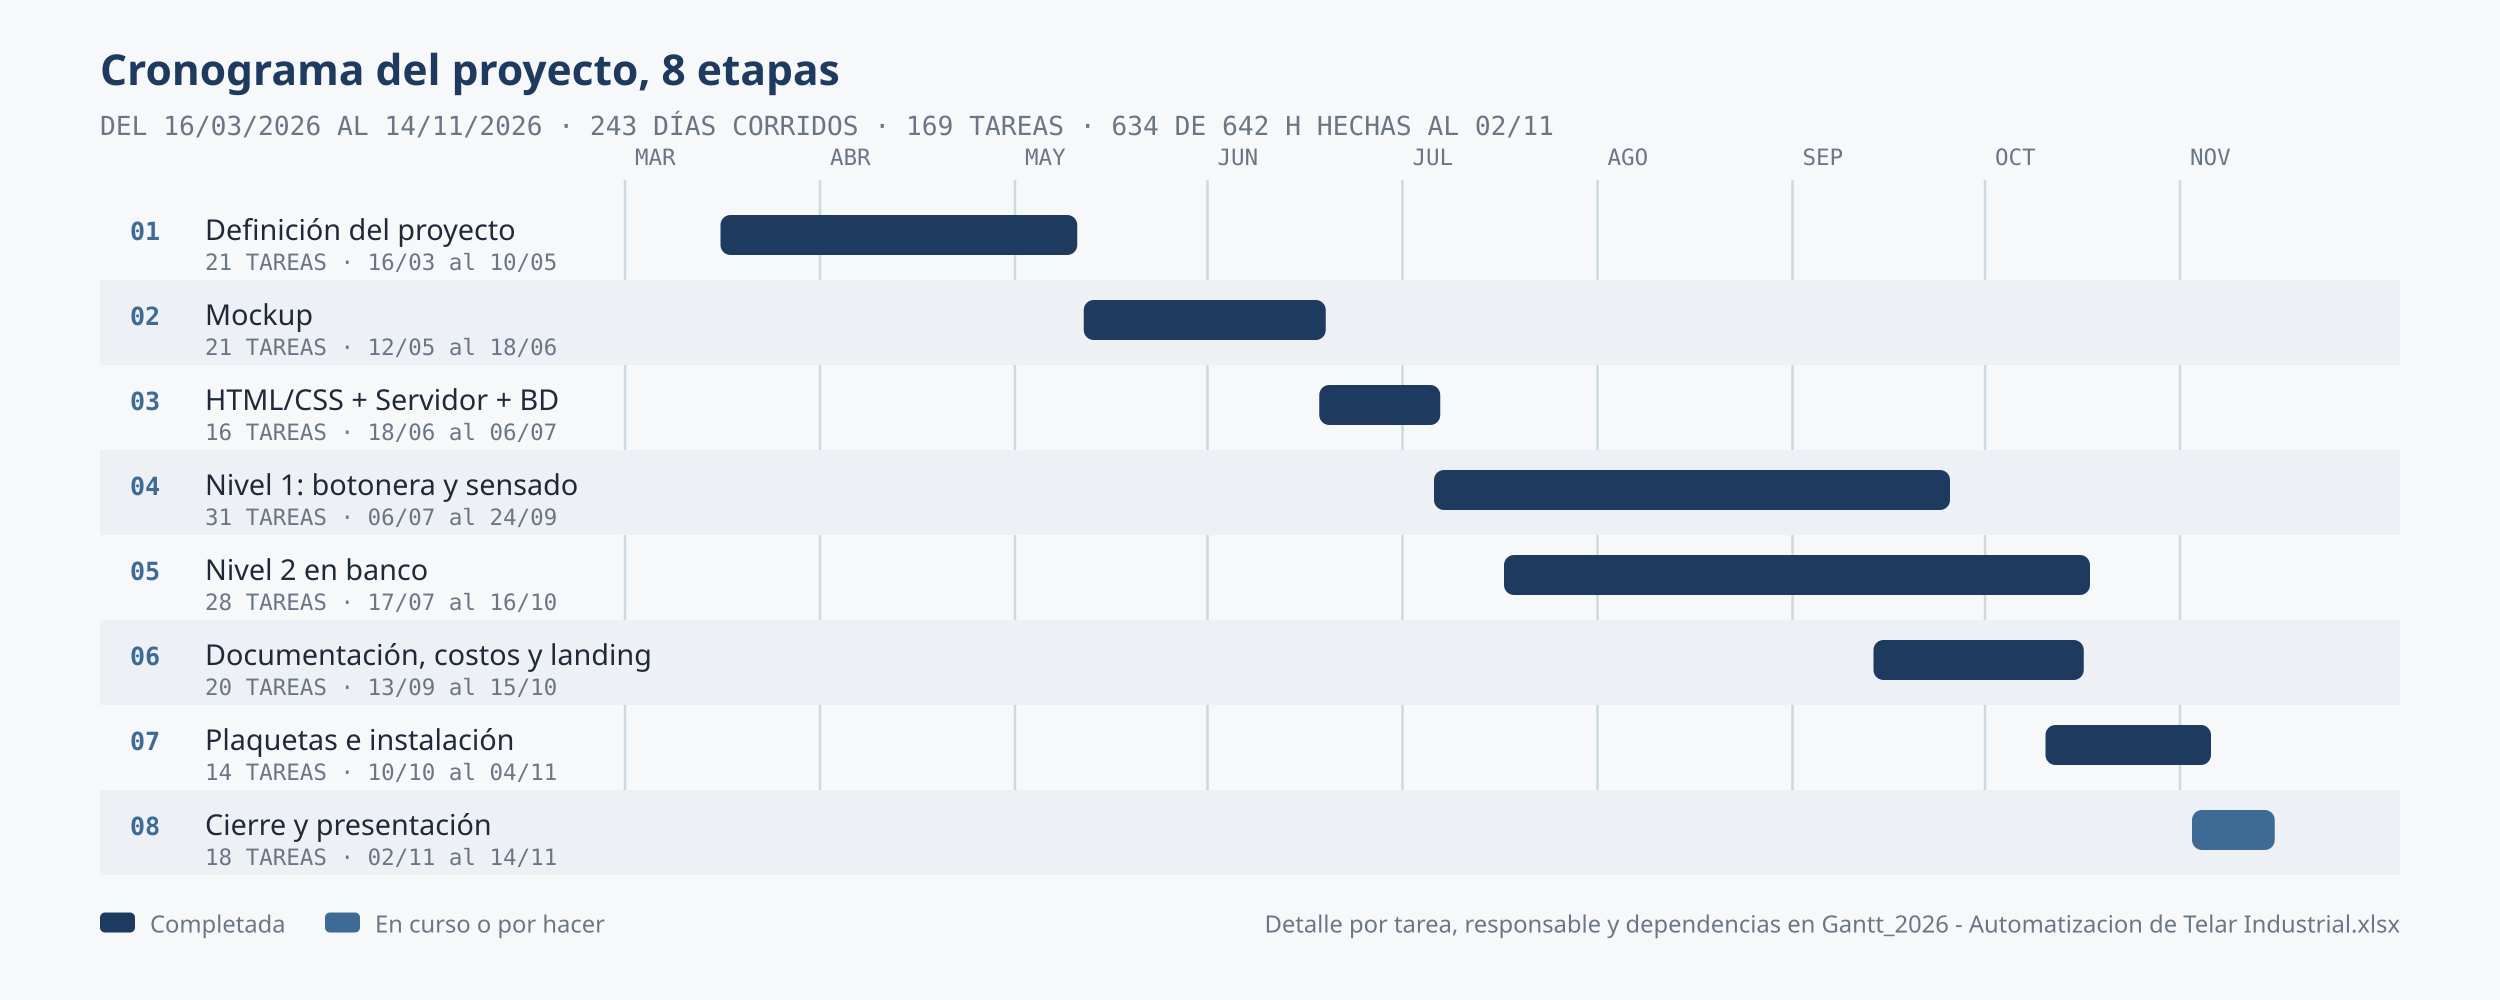
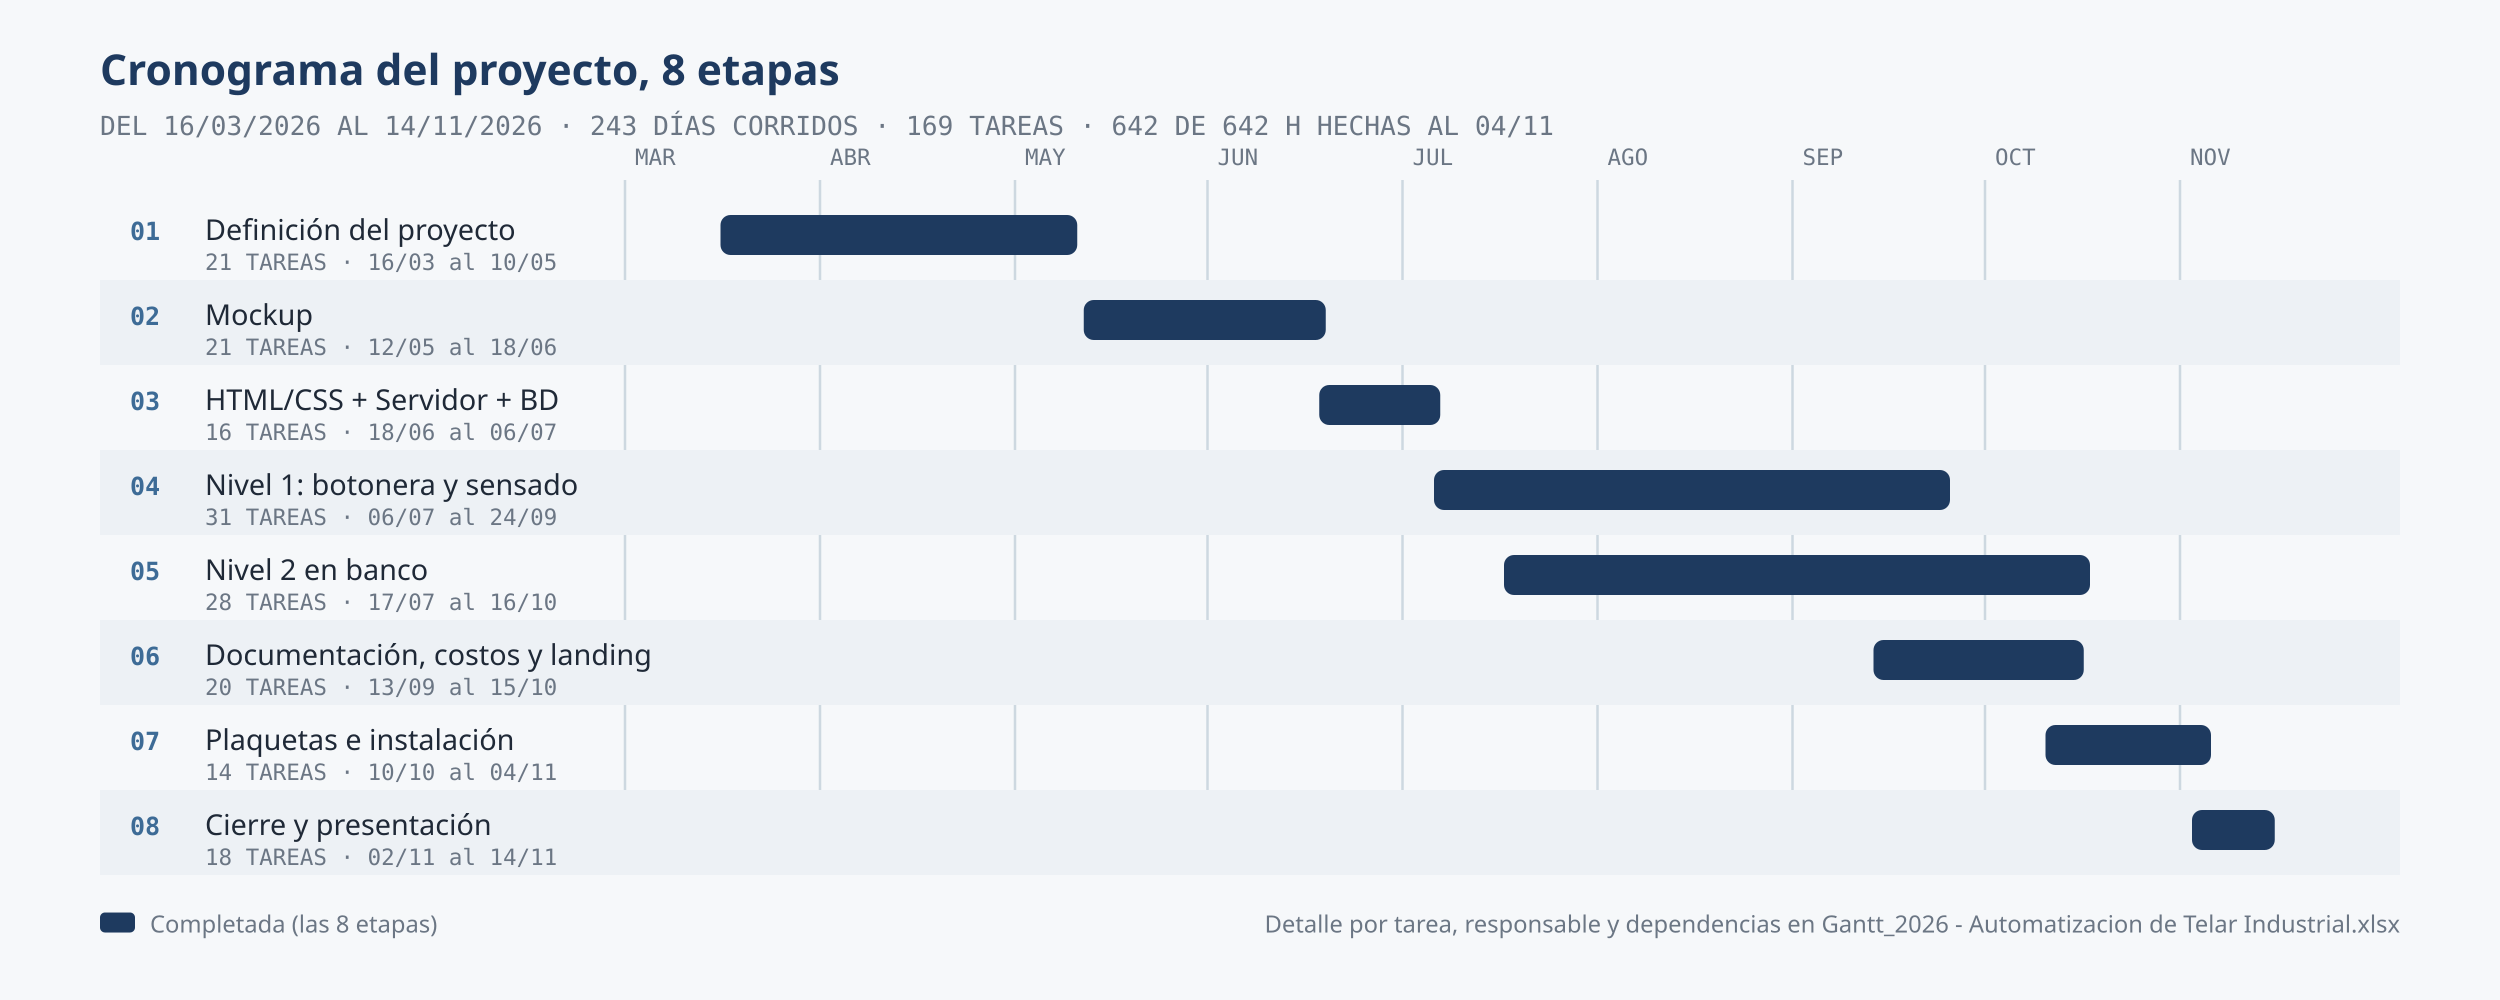
<svg xmlns="http://www.w3.org/2000/svg" viewBox="0 0 1000 400" font-family="IBM Plex Sans, system-ui, sans-serif">
  <rect width="1000" height="400" fill="#F6F8FA" />
  <text x="40" y="34" font-size="17" font-weight="600" fill="#1E3A5F" font-family="Questrial, sans-serif">Cronograma del proyecto, 8 etapas</text>
-   <text x="40" y="54" font-size="10.5" fill="#6B7684" font-family="IBM Plex Mono, ui-monospace, monospace">DEL 16/03/2026 AL 14/11/2026 · 243 DÍAS CORRIDOS · 169 TAREAS · 634 DE 642 H HECHAS AL 02/11</text>
+   <text x="40" y="54" font-size="10.5" fill="#6B7684" font-family="IBM Plex Mono, ui-monospace, monospace">DEL 16/03/2026 AL 14/11/2026 · 243 DÍAS CORRIDOS · 169 TAREAS · 642 DE 642 H HECHAS AL 04/11</text>
  <line x1="250" y1="72" x2="250" y2="350" stroke="#CDD8E0" stroke-width="1" />
  <text x="254" y="66" font-size="9" fill="#6B7684" font-family="IBM Plex Mono, ui-monospace, monospace">MAR</text>
  <line x1="328" y1="72" x2="328" y2="350" stroke="#CDD8E0" stroke-width="1" />
  <text x="332" y="66" font-size="9" fill="#6B7684" font-family="IBM Plex Mono, ui-monospace, monospace">ABR</text>
  <line x1="406" y1="72" x2="406" y2="350" stroke="#CDD8E0" stroke-width="1" />
  <text x="410" y="66" font-size="9" fill="#6B7684" font-family="IBM Plex Mono, ui-monospace, monospace">MAY</text>
  <line x1="483" y1="72" x2="483" y2="350" stroke="#CDD8E0" stroke-width="1" />
  <text x="487" y="66" font-size="9" fill="#6B7684" font-family="IBM Plex Mono, ui-monospace, monospace">JUN</text>
  <line x1="561" y1="72" x2="561" y2="350" stroke="#CDD8E0" stroke-width="1" />
  <text x="565" y="66" font-size="9" fill="#6B7684" font-family="IBM Plex Mono, ui-monospace, monospace">JUL</text>
  <line x1="639" y1="72" x2="639" y2="350" stroke="#CDD8E0" stroke-width="1" />
  <text x="643" y="66" font-size="9" fill="#6B7684" font-family="IBM Plex Mono, ui-monospace, monospace">AGO</text>
  <line x1="717" y1="72" x2="717" y2="350" stroke="#CDD8E0" stroke-width="1" />
  <text x="721" y="66" font-size="9" fill="#6B7684" font-family="IBM Plex Mono, ui-monospace, monospace">SEP</text>
  <line x1="794" y1="72" x2="794" y2="350" stroke="#CDD8E0" stroke-width="1" />
  <text x="798" y="66" font-size="9" fill="#6B7684" font-family="IBM Plex Mono, ui-monospace, monospace">OCT</text>
  <line x1="872" y1="72" x2="872" y2="350" stroke="#CDD8E0" stroke-width="1" />
  <text x="876" y="66" font-size="9" fill="#6B7684" font-family="IBM Plex Mono, ui-monospace, monospace">NOV</text>
  <text x="52" y="96" font-size="10" fill="#3D6B96" font-family="IBM Plex Mono, ui-monospace, monospace" font-weight="600">01</text>
  <text x="82" y="96" font-size="11.5" fill="#1F2937">Definición del proyecto</text>
  <text x="82" y="108" font-size="9" fill="#6B7684" font-family="IBM Plex Mono, ui-monospace, monospace">21 TAREAS · 16/03 al 10/05</text>
  <rect x="288.2" y="86" width="142.7" height="16" rx="4" fill="#1E3A5F" />
  <rect x="40" y="112" width="920" height="34" fill="#EDF1F5" />
  <text x="52" y="130" font-size="10" fill="#3D6B96" font-family="IBM Plex Mono, ui-monospace, monospace" font-weight="600">02</text>
  <text x="82" y="130" font-size="11.5" fill="#1F2937">Mockup</text>
  <text x="82" y="142" font-size="9" fill="#6B7684" font-family="IBM Plex Mono, ui-monospace, monospace">21 TAREAS · 12/05 al 18/06</text>
  <rect x="433.5" y="120" width="96.8" height="16" rx="4" fill="#1E3A5F" />
  <text x="52" y="164" font-size="10" fill="#3D6B96" font-family="IBM Plex Mono, ui-monospace, monospace" font-weight="600">03</text>
  <text x="82" y="164" font-size="11.5" fill="#1F2937">HTML/CSS + Servidor + BD</text>
  <text x="82" y="176" font-size="9" fill="#6B7684" font-family="IBM Plex Mono, ui-monospace, monospace">16 TAREAS · 18/06 al 06/07</text>
  <rect x="527.7" y="154" width="48.4" height="16" rx="4" fill="#1E3A5F" />
  <rect x="40" y="180" width="920" height="34" fill="#EDF1F5" />
  <text x="52" y="198" font-size="10" fill="#3D6B96" font-family="IBM Plex Mono, ui-monospace, monospace" font-weight="600">04</text>
  <text x="82" y="198" font-size="11.5" fill="#1F2937">Nivel 1: botonera y sensado</text>
  <text x="82" y="210" font-size="9" fill="#6B7684" font-family="IBM Plex Mono, ui-monospace, monospace">31 TAREAS · 06/07 al 24/09</text>
  <rect x="573.6" y="188" width="206.4" height="16" rx="4" fill="#1E3A5F" />
  <text x="52" y="232" font-size="10" fill="#3D6B96" font-family="IBM Plex Mono, ui-monospace, monospace" font-weight="600">05</text>
  <text x="82" y="232" font-size="11.5" fill="#1F2937">Nivel 2 en banco</text>
  <text x="82" y="244" font-size="9" fill="#6B7684" font-family="IBM Plex Mono, ui-monospace, monospace">28 TAREAS · 17/07 al 16/10</text>
  <rect x="601.6" y="222" width="234.4" height="16" rx="4" fill="#1E3A5F" />
  <rect x="40" y="248" width="920" height="34" fill="#EDF1F5" />
  <text x="52" y="266" font-size="10" fill="#3D6B96" font-family="IBM Plex Mono, ui-monospace, monospace" font-weight="600">06</text>
  <text x="82" y="266" font-size="11.5" fill="#1F2937">Documentación, costos y landing</text>
  <text x="82" y="278" font-size="9" fill="#6B7684" font-family="IBM Plex Mono, ui-monospace, monospace">20 TAREAS · 13/09 al 15/10</text>
  <rect x="749.4" y="256" width="84.1" height="16" rx="4" fill="#1E3A5F" />
  <text x="52" y="300" font-size="10" fill="#3D6B96" font-family="IBM Plex Mono, ui-monospace, monospace" font-weight="600">07</text>
  <text x="82" y="300" font-size="11.5" fill="#1F2937">Plaquetas e instalación</text>
  <text x="82" y="312" font-size="9" fill="#6B7684" font-family="IBM Plex Mono, ui-monospace, monospace">14 TAREAS · 10/10 al 04/11</text>
  <rect x="818.2" y="290" width="66.2" height="16" rx="4" fill="#1E3A5F" />
  <rect x="40" y="316" width="920" height="34" fill="#EDF1F5" />
  <text x="52" y="334" font-size="10" fill="#3D6B96" font-family="IBM Plex Mono, ui-monospace, monospace" font-weight="600">08</text>
  <text x="82" y="334" font-size="11.5" fill="#1F2937">Cierre y presentación</text>
  <text x="82" y="346" font-size="9" fill="#6B7684" font-family="IBM Plex Mono, ui-monospace, monospace">18 TAREAS · 02/11 al 14/11</text>
-   <rect x="876.8" y="324" width="33.1" height="16" rx="4" fill="#3D6B96" />
+   <rect x="876.8" y="324" width="33.1" height="16" rx="4" fill="#1E3A5F" />
  <rect x="40" y="365" width="14" height="8" rx="2" fill="#1E3A5F" />
-   <text x="60" y="373" font-size="9.5" fill="#6B7684">Completada</text>
-   <rect x="130" y="365" width="14" height="8" rx="2" fill="#3D6B96" />
-   <text x="150" y="373" font-size="9.5" fill="#6B7684">En curso o por hacer</text>
+   <text x="60" y="373" font-size="9.5" fill="#6B7684">Completada (las 8 etapas)</text>
  <text x="960" y="373" text-anchor="end" font-size="9.5" fill="#6B7684">Detalle por tarea, responsable y dependencias en Gantt_2026 - Automatizacion de Telar Industrial.xlsx</text>
</svg>
